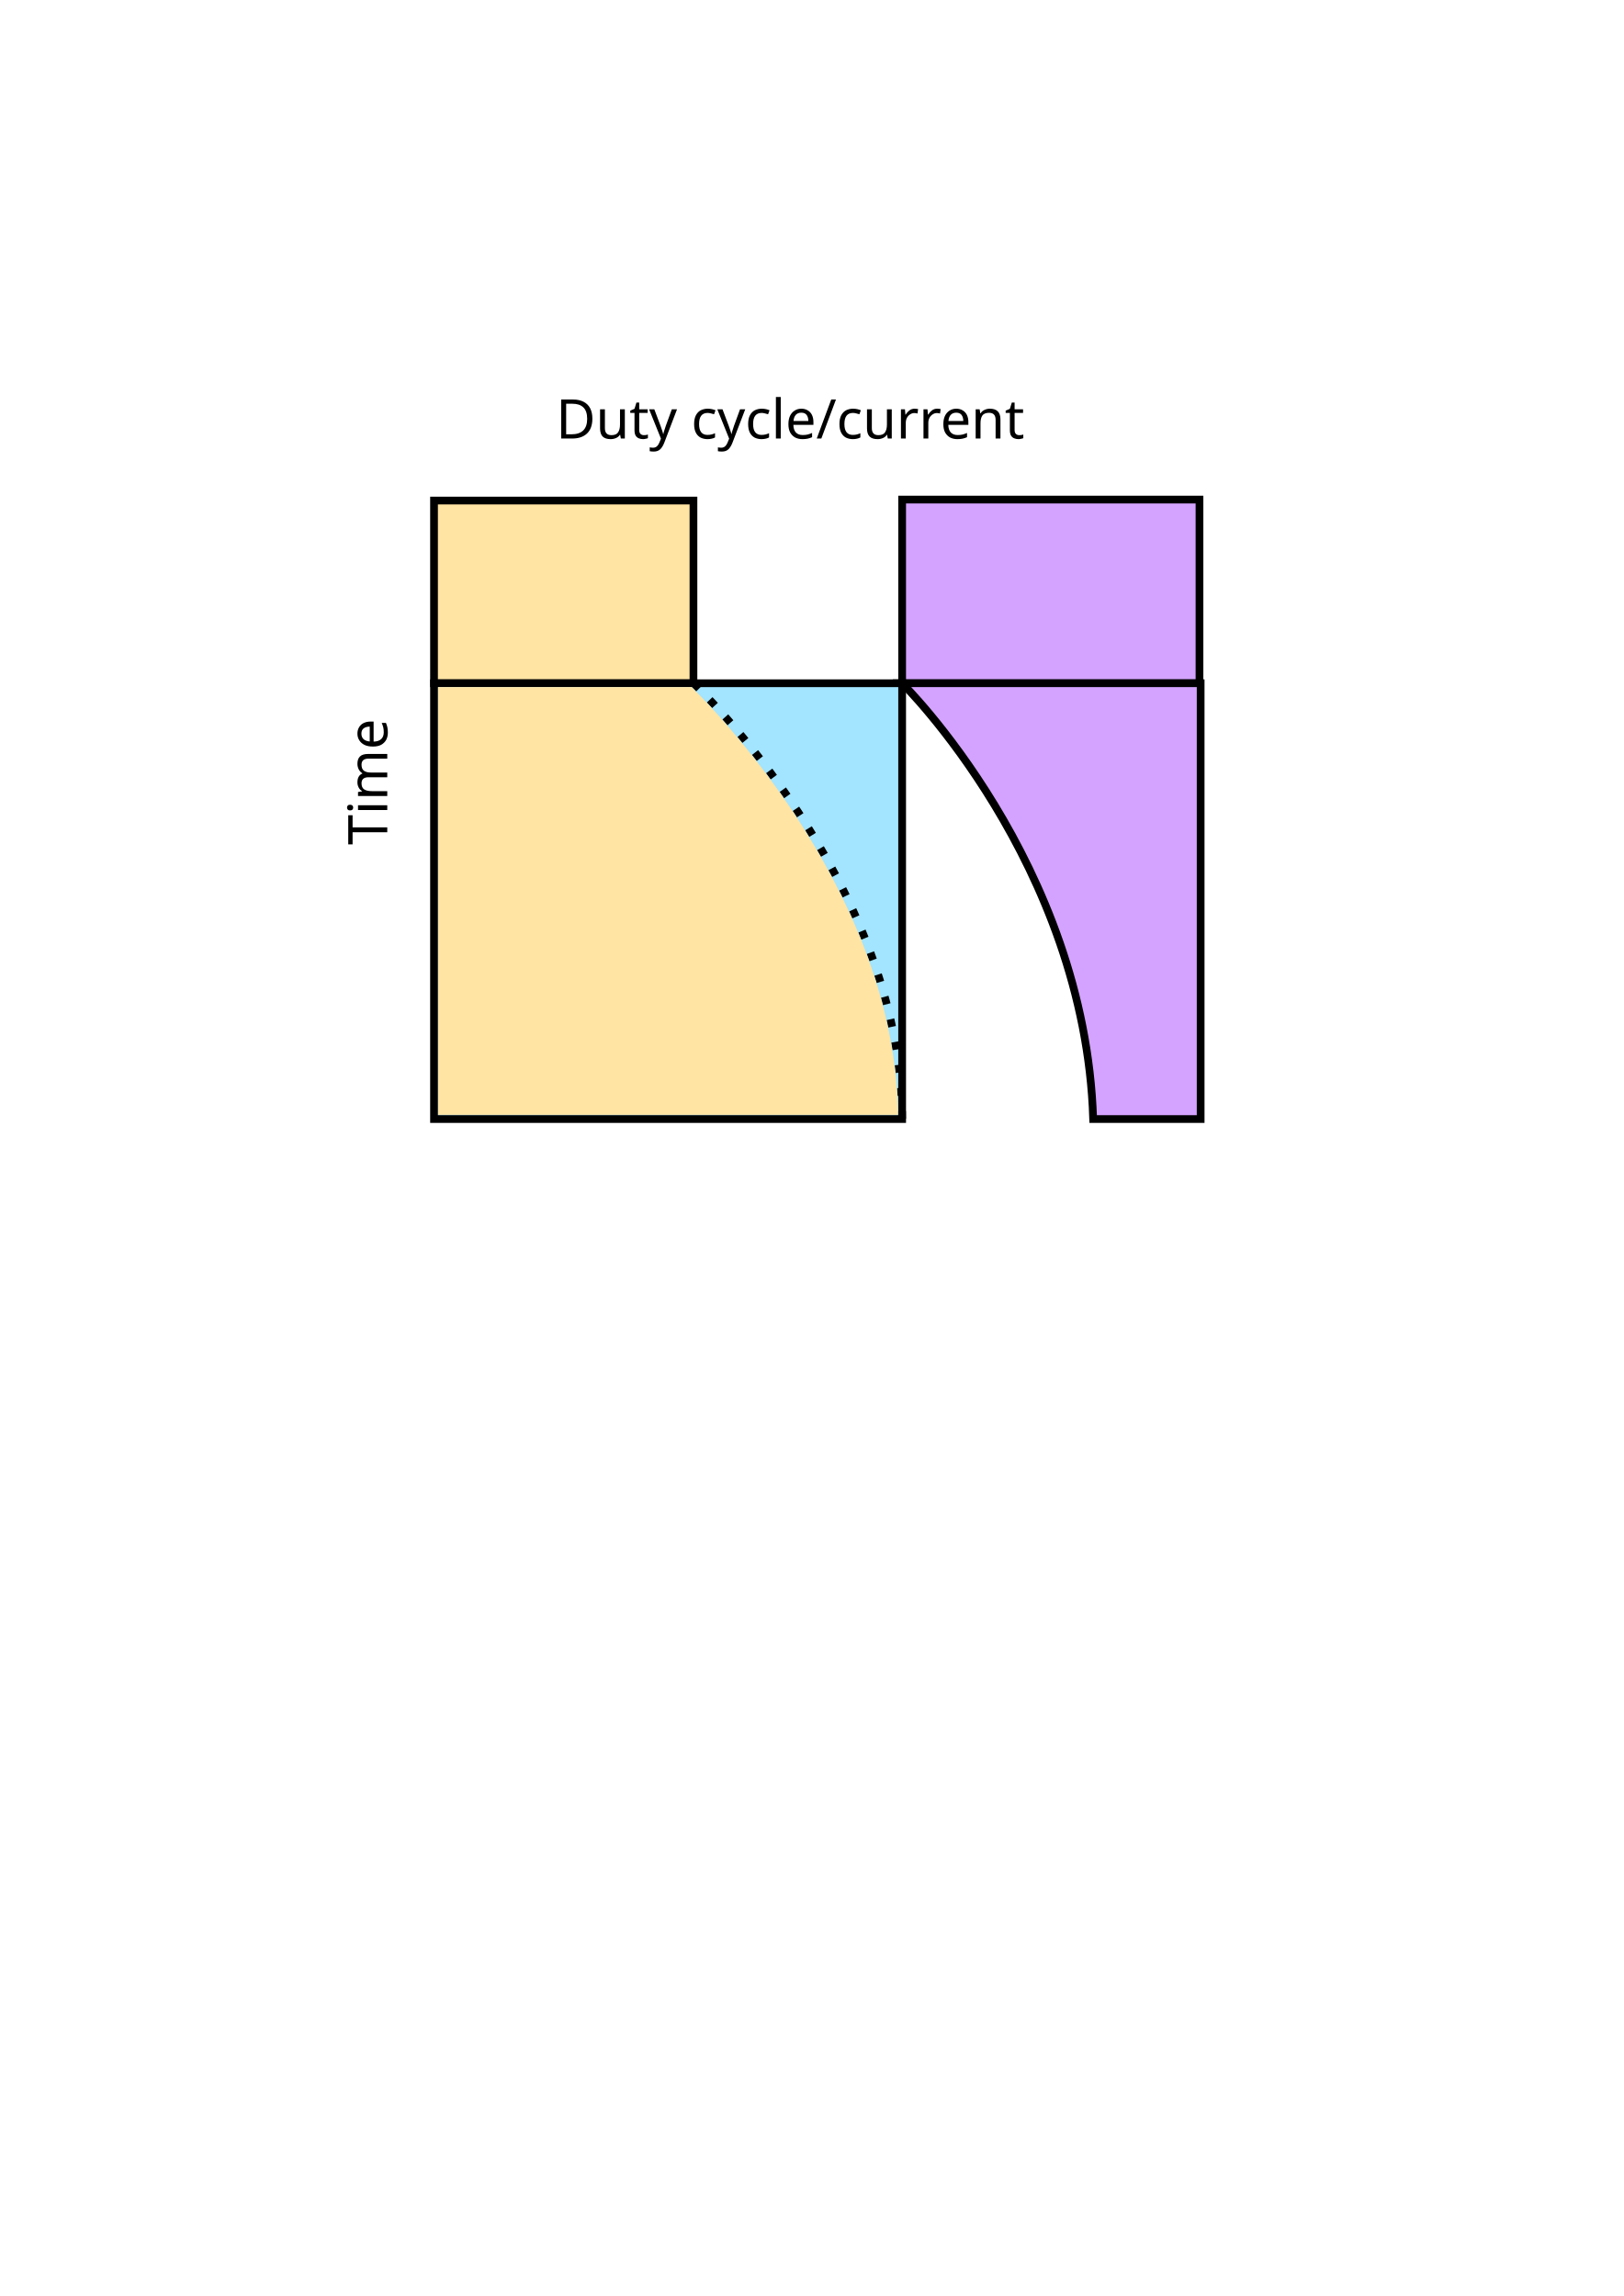
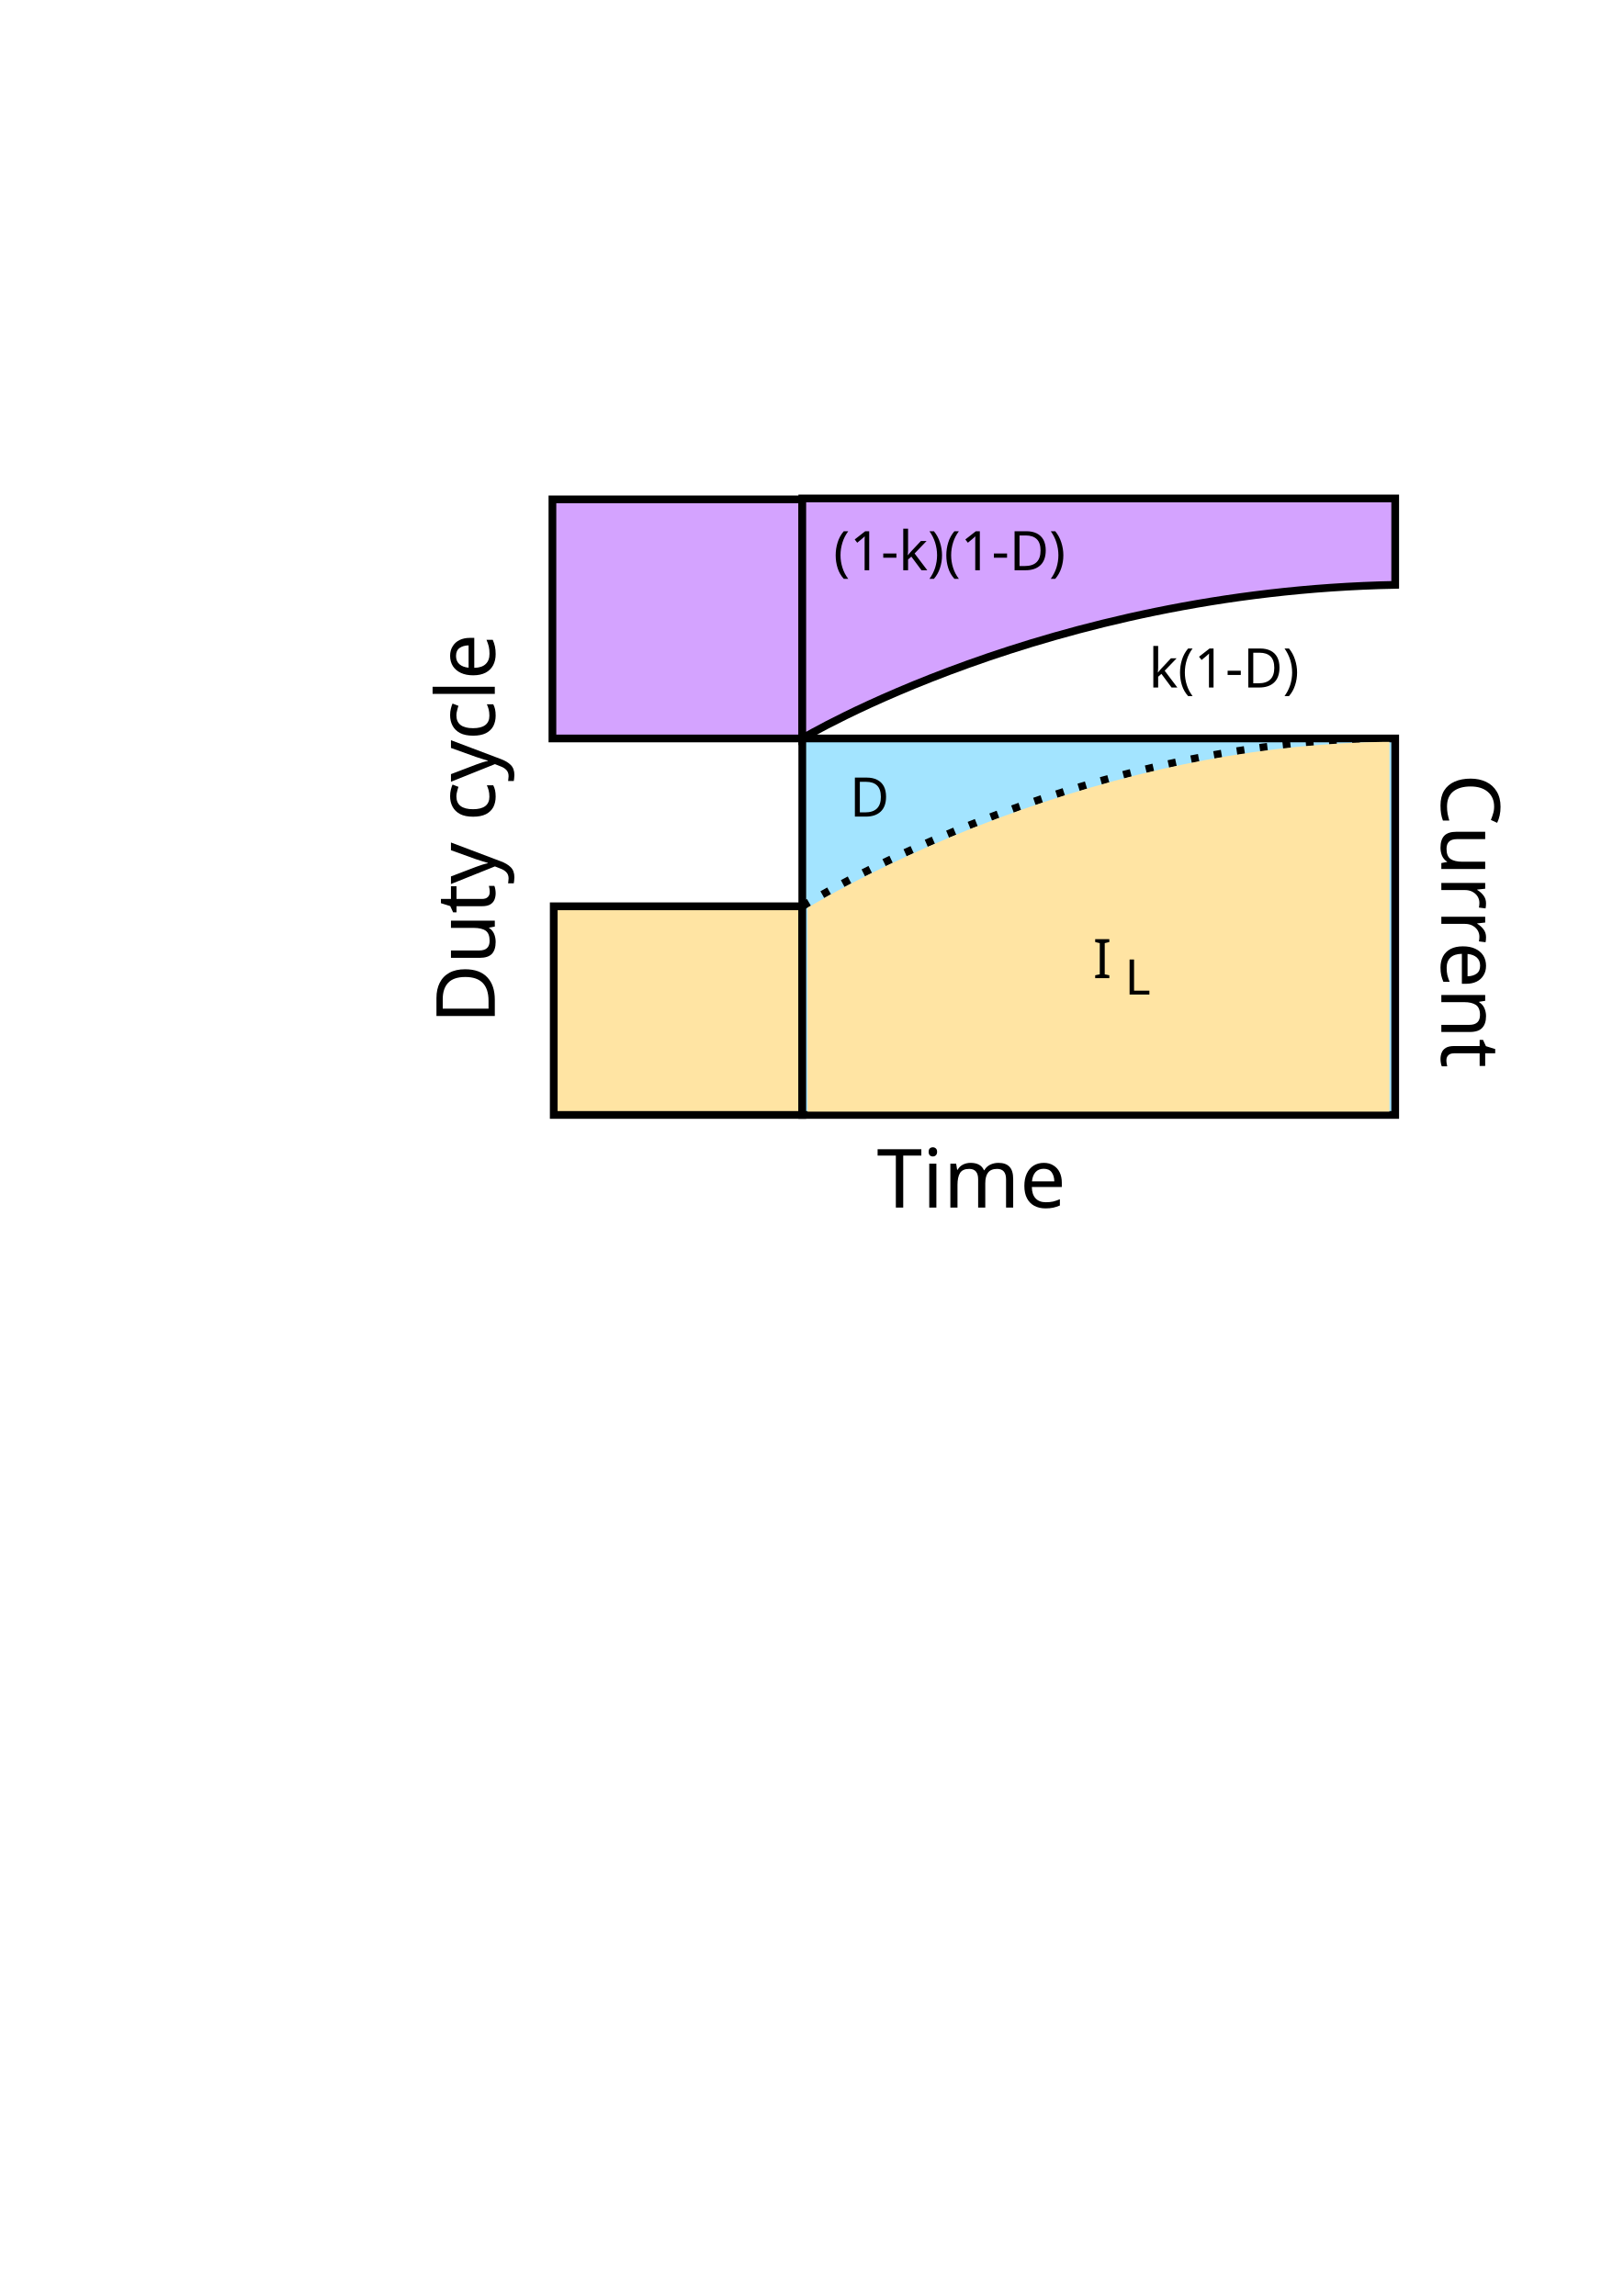
<svg xmlns="http://www.w3.org/2000/svg" width="210mm" height="297mm" viewBox="0 0 210 297" version="1.1" id="svg8">
  <defs id="defs2" />
  <g id="layer1">
-     <rect style="fill:#ffe4a3;stroke:#000000;stroke-width:1;stroke-miterlimit:4;stroke-dasharray:none;stroke-opacity:1;fill-opacity:1" id="rect815" width="33.553" height="23.631" x="56.134" y="64.75" ry="0" />
-     <rect style="fill:#d4a3ff;stroke:#000000;stroke-width:1;stroke-miterlimit:4;stroke-dasharray:none;stroke-opacity:1;fill-opacity:1" id="rect819" width="38.456" height="23.757" x="116.678" y="64.624" />
-     <rect style="fill:#a3e4ff;fill-opacity:1;stroke:#000000;stroke-width:1;stroke-miterlimit:4;stroke-dasharray:none;stroke-opacity:1" id="rect815-3" width="60.544" height="56.372" x="56.134" y="88.381" ry="0" />
-     <path style="fill:#d4a3ff;stroke:#000000;stroke-width:1;stroke-linecap:butt;stroke-linejoin:miter;stroke-miterlimit:4;stroke-dasharray:none;stroke-opacity:1;fill-opacity:1" d="m 116.678,88.381 c 0,0 23.638,23.231 24.707,56.372 H 155.284 V 88.381 Z" id="path851" />
-     <path style="fill:none;stroke:#000000;stroke-width:1;stroke-linecap:butt;stroke-linejoin:miter;stroke-opacity:1;stroke-miterlimit:4;stroke-dasharray:1,2;stroke-dashoffset:0" d="m 89.687,88.381 c 0,0 26.992,25.466 26.992,56.372" id="path853" />
-     <text xml:space="preserve" style="font-style:normal;font-weight:normal;font-size:10.583px;line-height:1.25;font-family:sans-serif;letter-spacing:0px;word-spacing:0px;fill:#000000;fill-opacity:1;stroke:none;stroke-width:0.265" x="71.895" y="56.725" id="text882">
-       <tspan id="tspan880" x="71.895" y="56.725" style="font-size:7.056px;stroke-width:0.265">Duty cycle/current</tspan>
+     <rect style="fill:#ffe4a3;fill-opacity:1;stroke:#000000;stroke-width:1;stroke-miterlimit:4;stroke-dasharray:none;stroke-opacity:1" id="rect815" width="26.987" height="32.145" x="-144.222" y="71.618" ry="0" transform="rotate(-90)" />
+     <rect style="fill:#d4a3ff;fill-opacity:1;stroke:#000000;stroke-width:1;stroke-miterlimit:4;stroke-dasharray:none;stroke-opacity:1" id="rect819" width="30.931" height="32.316" x="-95.526" y="71.447" transform="rotate(-90)" />
+     <rect style="fill:#a3e4ff;fill-opacity:1;stroke:#000000;stroke-width:1;stroke-miterlimit:4;stroke-dasharray:none;stroke-opacity:1" id="rect815-3" width="48.696" height="76.684" x="-144.222" y="103.763" ry="0" transform="rotate(-90)" />
+     <path style="fill:#d4a3ff;fill-opacity:1;stroke:#000000;stroke-width:1;stroke-linecap:butt;stroke-linejoin:miter;stroke-miterlimit:4;stroke-dasharray:none;stroke-opacity:1" d="m 103.763,95.526 c 0,0 31.601,-19.012 76.684,-19.872 V 64.476 h -76.684 z" id="path851" />
+     <path style="fill:none;stroke:#000000;stroke-width:1;stroke-linecap:butt;stroke-linejoin:miter;stroke-miterlimit:4;stroke-dasharray:1,2;stroke-dashoffset:0;stroke-opacity:1" d="m 103.763,117.235 c 0,0 34.642,-21.709 76.684,-21.709" id="path853" />
+     <path style="fill:#ffe4a3;fill-opacity:1;stroke:none;stroke-width:1;stroke-miterlimit:4;stroke-dasharray:none;stroke-dashoffset:0;stroke-opacity:1" d="m 142.07,143.796 h -37.629 v -13.188 -13.188 l 1.501,-0.863 c 6.417,-3.689 15.016,-7.678 22.903,-10.624 16.314,-6.093 32.2,-9.394 47.706,-9.913 0.893,-0.03 1.967,-0.054 2.386,-0.054 h 0.762 v 23.915 23.915 z" id="path888" />
+     <text xml:space="preserve" style="font-style:normal;font-weight:normal;font-size:10.583px;line-height:1.25;font-family:sans-serif;letter-spacing:0px;word-spacing:0px;fill:#000000;fill-opacity:1;stroke:none;stroke-width:0.265" x="113.393" y="156.204" id="text4584">
+       <tspan id="tspan4582" x="113.393" y="156.204" style="stroke-width:0.265">Time</tspan>
    </text>
-     <text xml:space="preserve" style="font-style:normal;font-weight:normal;font-size:10.583px;line-height:1.25;font-family:sans-serif;letter-spacing:0px;word-spacing:0px;fill:#000000;fill-opacity:1;stroke:none;stroke-width:0.265" x="-109.302" y="50.087" id="text886" transform="rotate(-90)">
-       <tspan id="tspan884" x="-109.302" y="50.087" style="font-size:7.056px;stroke-width:0.265">Time</tspan>
+     <text xml:space="preserve" style="font-style:normal;font-weight:normal;font-size:10.583px;line-height:1.25;font-family:sans-serif;letter-spacing:0px;word-spacing:0px;fill:#000000;fill-opacity:1;stroke:none;stroke-width:0.265" x="109.878" y="105.631" id="text4588">
+       <tspan id="tspan4586" x="109.878" y="105.631" style="font-size:7.056px;stroke-width:0.265">D</tspan>
    </text>
-     <path style="fill:#ffe4a3;fill-opacity:1;stroke:none;stroke-width:0.954;stroke-miterlimit:4;stroke-dasharray:none;stroke-dashoffset:0;stroke-opacity:1" d="M 214.164,440.472 V 335.921 h 61.97 61.97 l 4.057,4.172 c 17.337,17.828 36.081,41.72 49.924,63.635 28.632,45.328 44.144,89.465 46.584,132.547 0.14,2.481 0.255,5.464 0.255,6.629 v 2.119 H 326.543 214.164 Z" id="path888" transform="scale(0.2645833)" />
+     <text xml:space="preserve" style="font-style:normal;font-weight:normal;font-size:10.583px;line-height:1.25;font-family:sans-serif;letter-spacing:0px;word-spacing:0px;fill:#000000;fill-opacity:1;stroke:none;stroke-width:0.265" x="107.799" y="73.767" id="text4592">
+       <tspan id="tspan4590" x="107.799" y="73.767" style="font-size:7.056px;stroke-width:0.265">(1-k)(1-D)</tspan>
+     </text>
+     <text xml:space="preserve" style="font-style:normal;font-weight:normal;font-size:10.583px;line-height:1.25;font-family:sans-serif;letter-spacing:0px;word-spacing:0px;fill:#000000;fill-opacity:1;stroke:none;stroke-width:0.265" x="141.363" y="126.533" id="text4596">
+       <tspan id="tspan4594" x="141.363" y="126.533" style="stroke-width:0.265;font-size:7.056px">I</tspan>
+     </text>
+     <text xml:space="preserve" style="font-style:normal;font-weight:normal;font-size:7.761px;line-height:1.25;font-family:sans-serif;letter-spacing:0px;word-spacing:0px;fill:#000000;fill-opacity:1;stroke:none;stroke-width:0.265" x="145.483" y="128.649" id="text4600">
+       <tspan id="tspan4598" x="145.483" y="128.649" style="font-size:6.35px;stroke-width:0.265">L</tspan>
+     </text>
+     <text xml:space="preserve" style="font-style:normal;font-weight:normal;font-size:10.583px;line-height:1.25;font-family:sans-serif;letter-spacing:0px;word-spacing:0px;fill:#000000;fill-opacity:1;stroke:none;stroke-width:0.265" x="148.572" y="88.932" id="text4592-6">
+       <tspan id="tspan4590-9" x="148.572" y="88.932" style="font-size:7.056px;stroke-width:0.265">k(1-D)</tspan>
+     </text>
+     <flowRoot xml:space="preserve" id="flowRoot4620" style="fill:black;fill-opacity:1;stroke:none;font-family:sans-serif;font-style:normal;font-weight:normal;font-size:40px;line-height:1.25;letter-spacing:0px;word-spacing:0px">
+       <flowRegion id="flowRegion4622">
+         <rect id="rect4624" width="79.286" height="47.857" x="417.143" y="268.234" />
+       </flowRegion>
+       <flowPara id="flowPara4626" />
+     </flowRoot>
+     <text xml:space="preserve" style="font-style:normal;font-weight:normal;font-size:10.583px;line-height:1.25;font-family:sans-serif;letter-spacing:0px;word-spacing:0px;fill:#000000;fill-opacity:1;stroke:none;stroke-width:0.265" x="-132.456" y="63.996" id="text4630" transform="rotate(-90)">
+       <tspan id="tspan4628" x="-132.456" y="63.996" style="stroke-width:0.265">Duty cycle</tspan>
+     </text>
+     <text xml:space="preserve" style="font-style:normal;font-weight:normal;font-size:10.583px;line-height:1.25;font-family:sans-serif;letter-spacing:0px;word-spacing:0px;fill:#000000;fill-opacity:1;stroke:none;stroke-width:0.265" x="100.078" y="-186.413" id="text4634" transform="rotate(90)">
+       <tspan id="tspan4632" x="100.078" y="-186.413" style="stroke-width:0.265">Current</tspan>
+     </text>
  </g>
</svg>
